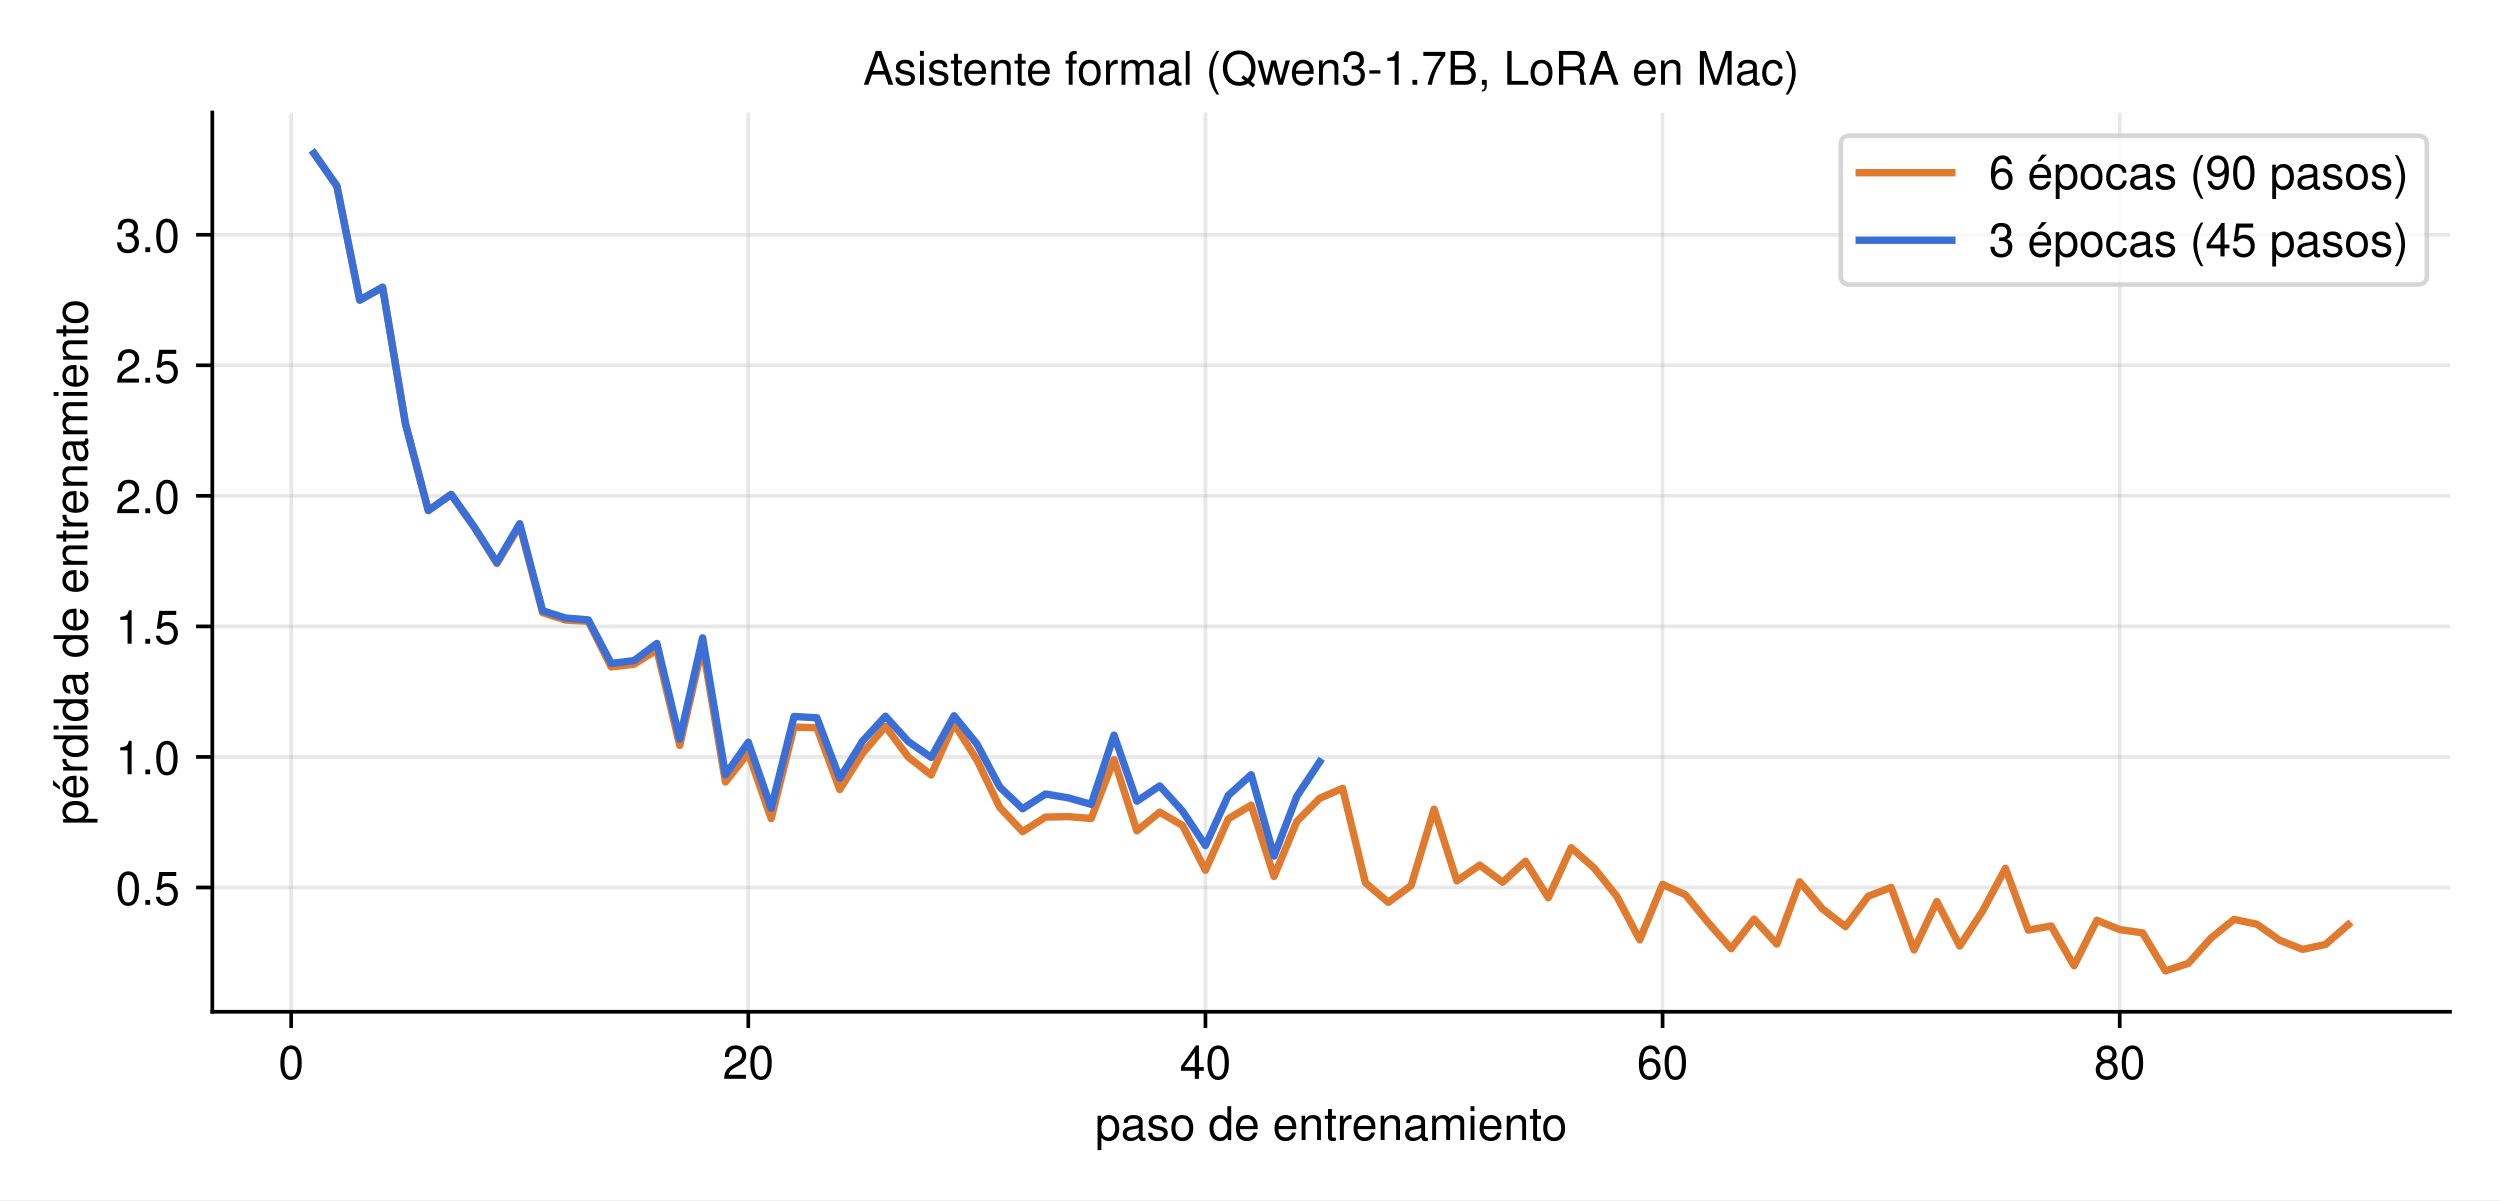
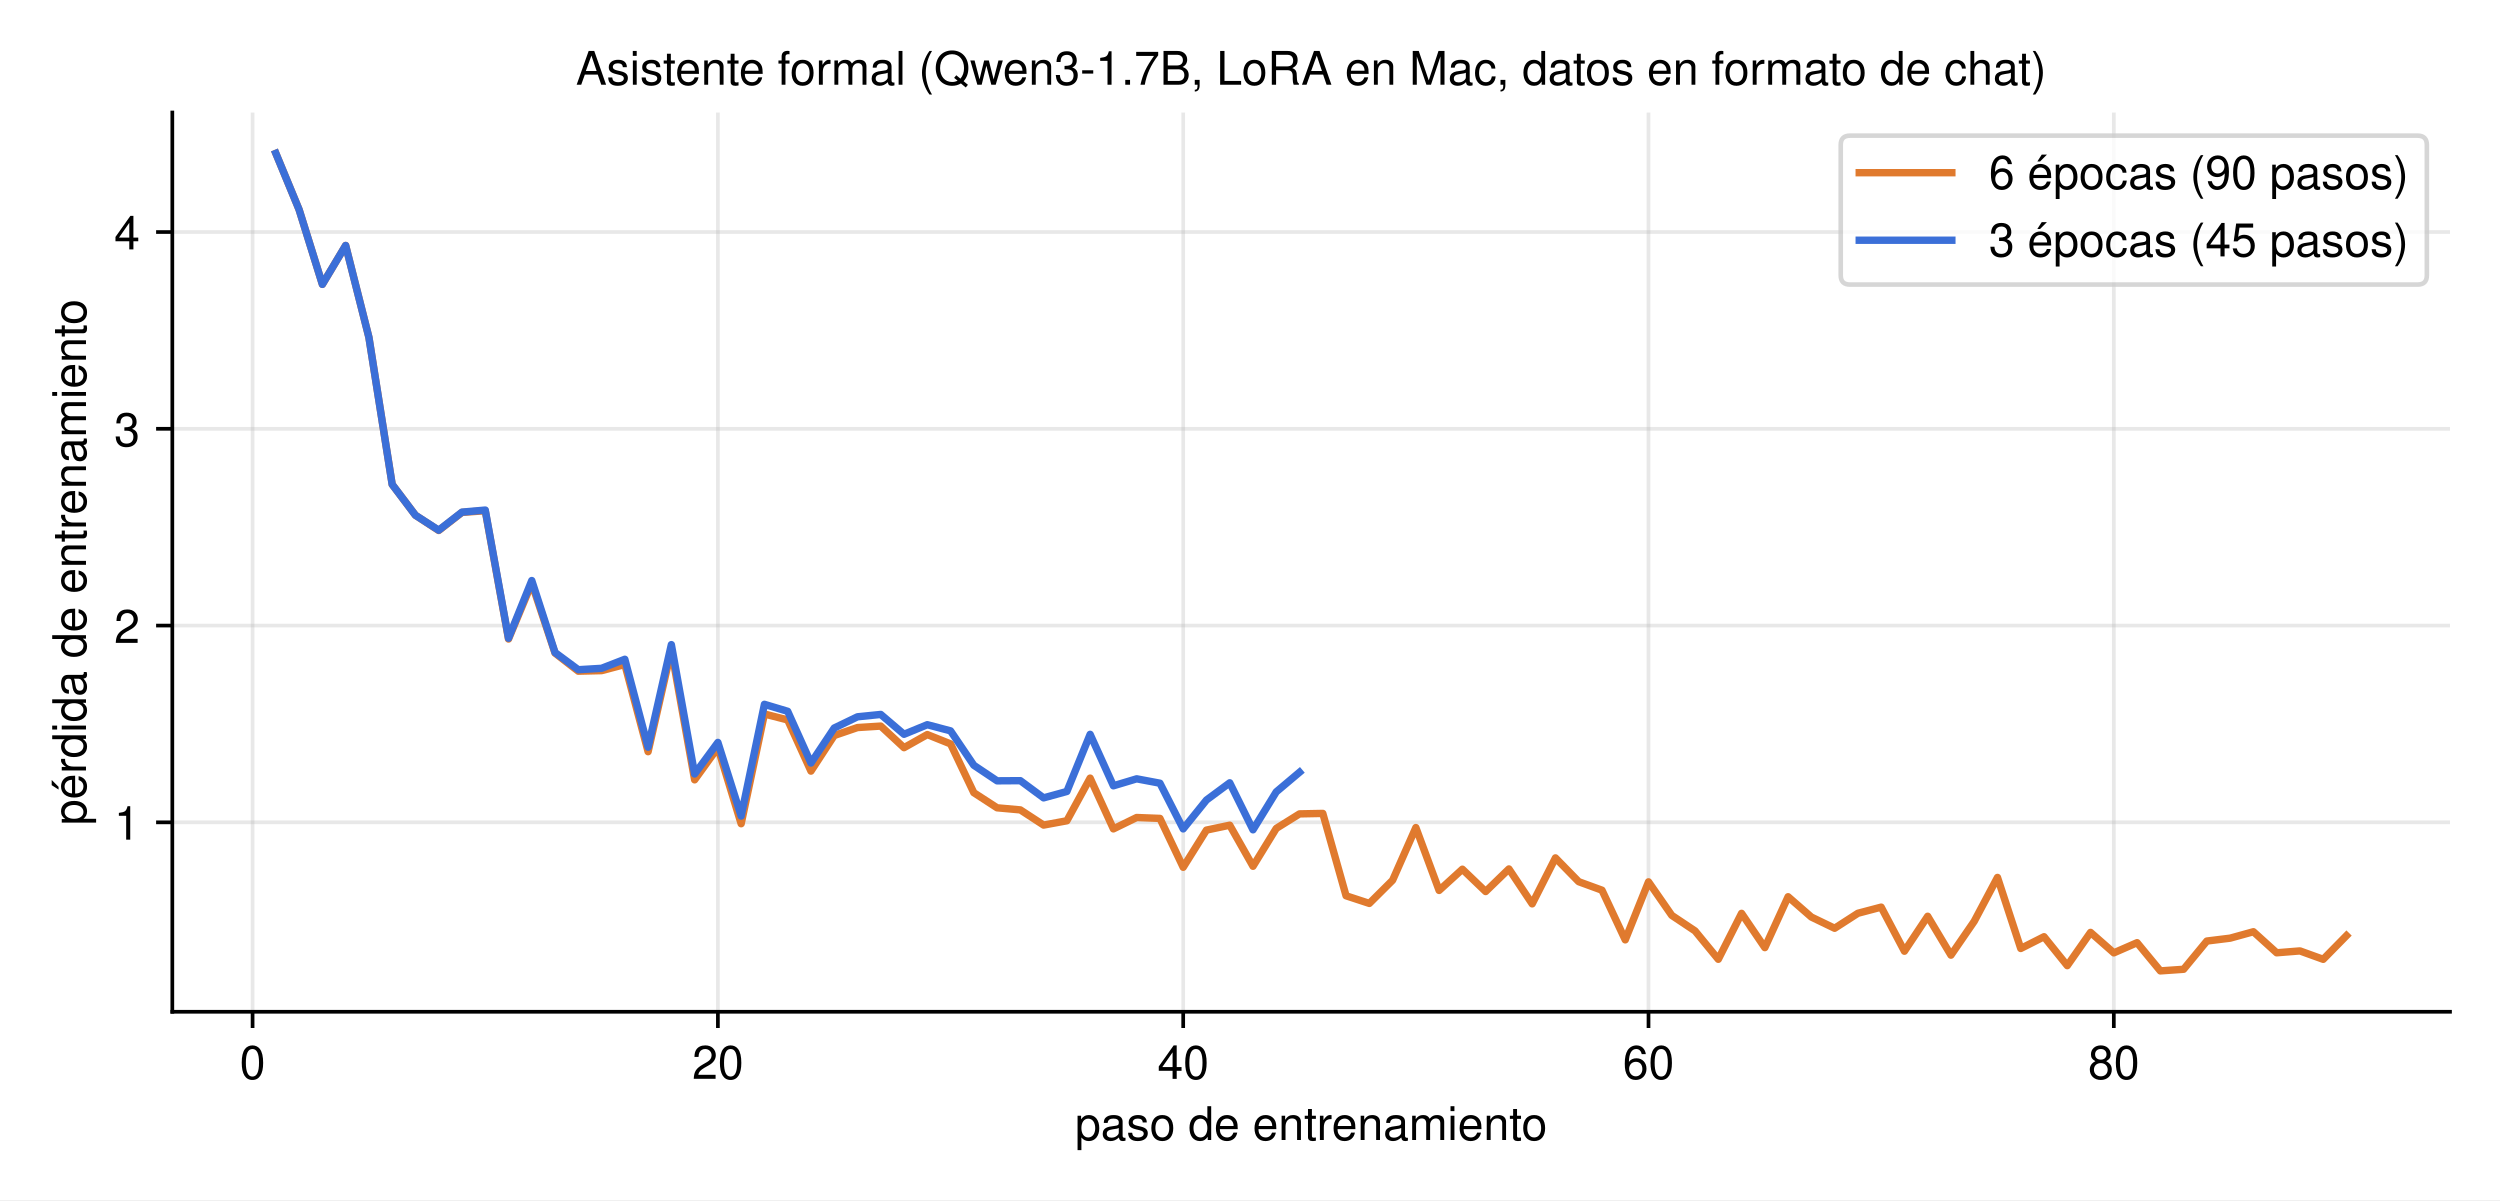
<svg xmlns="http://www.w3.org/2000/svg" xmlns:xlink="http://www.w3.org/1999/xlink" width="540pt" height="259.2pt" viewBox="0 0 540 259.2" version="1.1">
  <defs>
    <style type="text/css">*{stroke-linejoin: round; stroke-linecap: butt}</style>
  </defs>
  <g id="figure_1">
    <g id="patch_1">
      <path d="M 0 259.2  L 540 259.2  L 540 0  L 0 0  z " style="fill: #ffffff" />
    </g>
    <g id="axes_1">
      <g id="patch_2">
-         <path d="M 45.86 218.541  L 529.2 218.541  L 529.2 24.3  L 45.86 24.3  z " style="fill: #ffffff" />
+         <path d="M 37.22 218.541  L 529.2 218.541  L 529.2 24.3  L 37.22 24.3  z " style="fill: #ffffff" />
      </g>
      <g id="matplotlib.axis_1">
        <g id="xtick_1">
          <g id="line2d_1">
-             <path d="M 62.893 218.541  L 62.893 24.3  " clip-path="url(#p62a4597fbf)" style="fill: none; stroke: #b0b0b0; stroke-opacity: 0.3; stroke-width: 0.8; stroke-linecap: square" />
+             <path d="M 54.557 218.541  L 54.557 24.3  " clip-path="url(#p4ac6144e77)" style="fill: none; stroke: #b0b0b0; stroke-opacity: 0.3; stroke-width: 0.8; stroke-linecap: square" />
          </g>
          <g id="line2d_2">
            <defs>
-               <path id="m614e7be257" d="M 0 0  L 0 3.5  " style="stroke: #000000; stroke-width: 0.8" />
+               <path id="m059f6471e0" d="M 0 0  L 0 3.5  " style="stroke: #000000; stroke-width: 0.8" />
            </defs>
            <g>
-               <use xlink:href="#m614e7be257" x="62.893" y="218.541" style="stroke: #000000; stroke-width: 0.8" />
+               <use xlink:href="#m059f6471e0" x="54.557" y="218.541" style="stroke: #000000; stroke-width: 0.8" />
            </g>
          </g>
          <g id="text_1">
-             <text style="font-size: 10px; font-family: 'Helvetica', 'Arial', 'DejaVu Sans'; text-anchor: middle" x="62.893" y="233.041" transform="rotate(-0 62.89292 233.0408)">0</text>
+             <text style="font-size: 10px; font-family: 'Helvetica', 'Arial', 'DejaVu Sans'; text-anchor: middle" x="54.557" y="233.041" transform="rotate(-0 54.55739 233.0408)">0</text>
          </g>
        </g>
        <g id="xtick_2">
          <g id="line2d_3">
-             <path d="M 161.634 218.541  L 161.634 24.3  " clip-path="url(#p62a4597fbf)" style="fill: none; stroke: #b0b0b0; stroke-opacity: 0.3; stroke-width: 0.8; stroke-linecap: square" />
+             <path d="M 155.064 218.541  L 155.064 24.3  " clip-path="url(#p4ac6144e77)" style="fill: none; stroke: #b0b0b0; stroke-opacity: 0.3; stroke-width: 0.8; stroke-linecap: square" />
          </g>
          <g id="line2d_4">
            <g>
-               <use xlink:href="#m614e7be257" x="161.634" y="218.541" style="stroke: #000000; stroke-width: 0.8" />
+               <use xlink:href="#m059f6471e0" x="155.064" y="218.541" style="stroke: #000000; stroke-width: 0.8" />
            </g>
          </g>
          <g id="text_2">
-             <text style="font-size: 10px; font-family: 'Helvetica', 'Arial', 'DejaVu Sans'; text-anchor: middle" x="161.634" y="233.041" transform="rotate(-0 161.6345 233.0408)">20</text>
+             <text style="font-size: 10px; font-family: 'Helvetica', 'Arial', 'DejaVu Sans'; text-anchor: middle" x="155.064" y="233.041" transform="rotate(-0 155.064 233.0408)">20</text>
          </g>
        </g>
        <g id="xtick_3">
          <g id="line2d_5">
-             <path d="M 260.376 218.541  L 260.376 24.3  " clip-path="url(#p62a4597fbf)" style="fill: none; stroke: #b0b0b0; stroke-opacity: 0.3; stroke-width: 0.8; stroke-linecap: square" />
+             <path d="M 255.571 218.541  L 255.571 24.3  " clip-path="url(#p4ac6144e77)" style="fill: none; stroke: #b0b0b0; stroke-opacity: 0.3; stroke-width: 0.8; stroke-linecap: square" />
          </g>
          <g id="line2d_6">
            <g>
-               <use xlink:href="#m614e7be257" x="260.376" y="218.541" style="stroke: #000000; stroke-width: 0.8" />
+               <use xlink:href="#m059f6471e0" x="255.571" y="218.541" style="stroke: #000000; stroke-width: 0.8" />
            </g>
          </g>
          <g id="text_3">
-             <text style="font-size: 10px; font-family: 'Helvetica', 'Arial', 'DejaVu Sans'; text-anchor: middle" x="260.376" y="233.041" transform="rotate(-0 260.3761 233.0408)">40</text>
+             <text style="font-size: 10px; font-family: 'Helvetica', 'Arial', 'DejaVu Sans'; text-anchor: middle" x="255.571" y="233.041" transform="rotate(-0 255.5707 233.0408)">40</text>
          </g>
        </g>
        <g id="xtick_4">
          <g id="line2d_7">
-             <path d="M 359.118 218.541  L 359.118 24.3  " clip-path="url(#p62a4597fbf)" style="fill: none; stroke: #b0b0b0; stroke-opacity: 0.3; stroke-width: 0.8; stroke-linecap: square" />
+             <path d="M 356.077 218.541  L 356.077 24.3  " clip-path="url(#p4ac6144e77)" style="fill: none; stroke: #b0b0b0; stroke-opacity: 0.3; stroke-width: 0.8; stroke-linecap: square" />
          </g>
          <g id="line2d_8">
            <g>
-               <use xlink:href="#m614e7be257" x="359.118" y="218.541" style="stroke: #000000; stroke-width: 0.8" />
+               <use xlink:href="#m059f6471e0" x="356.077" y="218.541" style="stroke: #000000; stroke-width: 0.8" />
            </g>
          </g>
          <g id="text_4">
-             <text style="font-size: 10px; font-family: 'Helvetica', 'Arial', 'DejaVu Sans'; text-anchor: middle" x="359.118" y="233.041" transform="rotate(-0 359.1176 233.0408)">60</text>
+             <text style="font-size: 10px; font-family: 'Helvetica', 'Arial', 'DejaVu Sans'; text-anchor: middle" x="356.077" y="233.041" transform="rotate(-0 356.0773 233.0408)">60</text>
          </g>
        </g>
        <g id="xtick_5">
          <g id="line2d_9">
-             <path d="M 457.859 218.541  L 457.859 24.3  " clip-path="url(#p62a4597fbf)" style="fill: none; stroke: #b0b0b0; stroke-opacity: 0.3; stroke-width: 0.8; stroke-linecap: square" />
+             <path d="M 456.584 218.541  L 456.584 24.3  " clip-path="url(#p4ac6144e77)" style="fill: none; stroke: #b0b0b0; stroke-opacity: 0.3; stroke-width: 0.8; stroke-linecap: square" />
          </g>
          <g id="line2d_10">
            <g>
-               <use xlink:href="#m614e7be257" x="457.859" y="218.541" style="stroke: #000000; stroke-width: 0.8" />
+               <use xlink:href="#m059f6471e0" x="456.584" y="218.541" style="stroke: #000000; stroke-width: 0.8" />
            </g>
          </g>
          <g id="text_5">
-             <text style="font-size: 10px; font-family: 'Helvetica', 'Arial', 'DejaVu Sans'; text-anchor: middle" x="457.859" y="233.041" transform="rotate(-0 457.8592 233.0408)">80</text>
+             <text style="font-size: 10px; font-family: 'Helvetica', 'Arial', 'DejaVu Sans'; text-anchor: middle" x="456.584" y="233.041" transform="rotate(-0 456.584 233.0408)">80</text>
          </g>
        </g>
        <g id="text_6">
-           <text style="font-size: 10px; font-family: 'Helvetica', 'Arial', 'DejaVu Sans'; text-anchor: middle" x="287.53" y="246.24" transform="rotate(-0 287.53 246.24)">paso de entrenamiento</text>
+           <text style="font-size: 10px; font-family: 'Helvetica', 'Arial', 'DejaVu Sans'; text-anchor: middle" x="283.21" y="246.24" transform="rotate(-0 283.21 246.24)">paso de entrenamiento</text>
        </g>
      </g>
      <g id="matplotlib.axis_2">
        <g id="ytick_1">
          <g id="line2d_11">
-             <path d="M 45.86 191.694  L 529.2 191.694  " clip-path="url(#p62a4597fbf)" style="fill: none; stroke: #b0b0b0; stroke-opacity: 0.3; stroke-width: 0.8; stroke-linecap: square" />
+             <path d="M 37.22 177.626  L 529.2 177.626  " clip-path="url(#p4ac6144e77)" style="fill: none; stroke: #b0b0b0; stroke-opacity: 0.3; stroke-width: 0.8; stroke-linecap: square" />
          </g>
          <g id="line2d_12">
            <defs>
-               <path id="m6b3a0205cb" d="M 0 0  L -3.5 0  " style="stroke: #000000; stroke-width: 0.8" />
+               <path id="m99234a0711" d="M 0 0  L -3.5 0  " style="stroke: #000000; stroke-width: 0.8" />
            </defs>
            <g>
-               <use xlink:href="#m6b3a0205cb" x="45.86" y="191.694" style="stroke: #000000; stroke-width: 0.8" />
+               <use xlink:href="#m99234a0711" x="37.22" y="177.626" style="stroke: #000000; stroke-width: 0.8" />
            </g>
          </g>
          <g id="text_7">
-             <text style="font-size: 10px; font-family: 'Helvetica', 'Arial', 'DejaVu Sans'; text-anchor: end" x="38.86" y="195.444" transform="rotate(-0 38.86 195.4436)">0.5</text>
+             <text style="font-size: 10px; font-family: 'Helvetica', 'Arial', 'DejaVu Sans'; text-anchor: end" x="30.22" y="181.376" transform="rotate(-0 30.22 181.3762)">1</text>
          </g>
        </g>
        <g id="ytick_2">
          <g id="line2d_13">
-             <path d="M 45.86 163.496  L 529.2 163.496  " clip-path="url(#p62a4597fbf)" style="fill: none; stroke: #b0b0b0; stroke-opacity: 0.3; stroke-width: 0.8; stroke-linecap: square" />
+             <path d="M 37.22 135.123  L 529.2 135.123  " clip-path="url(#p4ac6144e77)" style="fill: none; stroke: #b0b0b0; stroke-opacity: 0.3; stroke-width: 0.8; stroke-linecap: square" />
          </g>
          <g id="line2d_14">
            <g>
-               <use xlink:href="#m6b3a0205cb" x="45.86" y="163.496" style="stroke: #000000; stroke-width: 0.8" />
+               <use xlink:href="#m99234a0711" x="37.22" y="135.123" style="stroke: #000000; stroke-width: 0.8" />
            </g>
          </g>
          <g id="text_8">
-             <text style="font-size: 10px; font-family: 'Helvetica', 'Arial', 'DejaVu Sans'; text-anchor: end" x="38.86" y="167.246" transform="rotate(-0 38.86 167.2463)">1.0</text>
+             <text style="font-size: 10px; font-family: 'Helvetica', 'Arial', 'DejaVu Sans'; text-anchor: end" x="30.22" y="138.873" transform="rotate(-0 30.22 138.8733)">2</text>
          </g>
        </g>
        <g id="ytick_3">
          <g id="line2d_15">
-             <path d="M 45.86 135.299  L 529.2 135.299  " clip-path="url(#p62a4597fbf)" style="fill: none; stroke: #b0b0b0; stroke-opacity: 0.3; stroke-width: 0.8; stroke-linecap: square" />
+             <path d="M 37.22 92.62  L 529.2 92.62  " clip-path="url(#p4ac6144e77)" style="fill: none; stroke: #b0b0b0; stroke-opacity: 0.3; stroke-width: 0.8; stroke-linecap: square" />
          </g>
          <g id="line2d_16">
            <g>
-               <use xlink:href="#m6b3a0205cb" x="45.86" y="135.299" style="stroke: #000000; stroke-width: 0.8" />
+               <use xlink:href="#m99234a0711" x="37.22" y="92.62" style="stroke: #000000; stroke-width: 0.8" />
            </g>
          </g>
          <g id="text_9">
-             <text style="font-size: 10px; font-family: 'Helvetica', 'Arial', 'DejaVu Sans'; text-anchor: end" x="38.86" y="139.049" transform="rotate(-0 38.86 139.0491)">1.5</text>
+             <text style="font-size: 10px; font-family: 'Helvetica', 'Arial', 'DejaVu Sans'; text-anchor: end" x="30.22" y="96.37" transform="rotate(-0 30.22 96.37043)">3</text>
          </g>
        </g>
        <g id="ytick_4">
          <g id="line2d_17">
-             <path d="M 45.86 107.102  L 529.2 107.102  " clip-path="url(#p62a4597fbf)" style="fill: none; stroke: #b0b0b0; stroke-opacity: 0.3; stroke-width: 0.8; stroke-linecap: square" />
+             <path d="M 37.22 50.118  L 529.2 50.118  " clip-path="url(#p4ac6144e77)" style="fill: none; stroke: #b0b0b0; stroke-opacity: 0.3; stroke-width: 0.8; stroke-linecap: square" />
          </g>
          <g id="line2d_18">
            <g>
-               <use xlink:href="#m6b3a0205cb" x="45.86" y="107.102" style="stroke: #000000; stroke-width: 0.8" />
+               <use xlink:href="#m99234a0711" x="37.22" y="50.118" style="stroke: #000000; stroke-width: 0.8" />
            </g>
          </g>
          <g id="text_10">
-             <text style="font-size: 10px; font-family: 'Helvetica', 'Arial', 'DejaVu Sans'; text-anchor: end" x="38.86" y="110.852" transform="rotate(-0 38.86 110.8518)">2.0</text>
+             <text style="font-size: 10px; font-family: 'Helvetica', 'Arial', 'DejaVu Sans'; text-anchor: end" x="30.22" y="53.868" transform="rotate(-0 30.22 53.86753)">4</text>
          </g>
        </g>
-         <g id="ytick_5">
-           <g id="line2d_19">
-             <path d="M 45.86 78.905  L 529.2 78.905  " clip-path="url(#p62a4597fbf)" style="fill: none; stroke: #b0b0b0; stroke-opacity: 0.3; stroke-width: 0.8; stroke-linecap: square" />
-           </g>
-           <g id="line2d_20">
-             <g>
-               <use xlink:href="#m6b3a0205cb" x="45.86" y="78.905" style="stroke: #000000; stroke-width: 0.8" />
-             </g>
-           </g>
-           <g id="text_11">
-             <text style="font-size: 10px; font-family: 'Helvetica', 'Arial', 'DejaVu Sans'; text-anchor: end" x="38.86" y="82.655" transform="rotate(-0 38.86 82.65456)">2.5</text>
-           </g>
-         </g>
-         <g id="ytick_6">
-           <g id="line2d_21">
-             <path d="M 45.86 50.707  L 529.2 50.707  " clip-path="url(#p62a4597fbf)" style="fill: none; stroke: #b0b0b0; stroke-opacity: 0.3; stroke-width: 0.8; stroke-linecap: square" />
-           </g>
-           <g id="line2d_22">
-             <g>
-               <use xlink:href="#m6b3a0205cb" x="45.86" y="50.707" style="stroke: #000000; stroke-width: 0.8" />
-             </g>
-           </g>
-           <g id="text_12">
-             <text style="font-size: 10px; font-family: 'Helvetica', 'Arial', 'DejaVu Sans'; text-anchor: end" x="38.86" y="54.457" transform="rotate(-0 38.86 54.4573)">3.0</text>
-           </g>
-         </g>
-         <g id="text_13">
-           <text style="font-size: 10px; font-family: 'Helvetica', 'Arial', 'DejaVu Sans'; text-anchor: middle" x="18.876" y="121.42" transform="rotate(-90 18.87562 121.4204)">pérdida de entrenamiento</text>
+         <g id="text_11">
+           <text style="font-size: 10px; font-family: 'Helvetica', 'Arial', 'DejaVu Sans'; text-anchor: middle" x="18.575" y="121.42" transform="rotate(-90 18.57469 121.4204)">pérdida de entrenamiento</text>
        </g>
      </g>
-       <g id="line2d_23">
-         <path d="M 67.83 33.129  L 72.767 40.195  L 77.704 64.823  L 82.641 62.054  L 87.578 91.548  L 92.515 110.277  L 97.452 106.797  L 102.39 113.818  L 107.327 121.725  L 112.264 113.508  L 117.201 132.327  L 122.138 133.929  L 127.075 134.194  L 132.012 144.052  L 136.949 143.476  L 141.886 140.369  L 146.823 161.004  L 151.76 139.478  L 156.697 168.899  L 161.634 162.656  L 166.572 176.817  L 171.509 157.05  L 176.446 157.197  L 181.383 170.534  L 186.32 162.701  L 191.257 156.909  L 196.194 163.525  L 201.131 167.393  L 206.068 156.323  L 211.005 164.134  L 215.942 174.392  L 220.879 179.636  L 225.817 176.49  L 230.754 176.388  L 235.691 176.794  L 240.628 164.088  L 245.565 179.445  L 250.502 175.424  L 255.439 178.317  L 260.376 187.955  L 265.313 176.884  L 270.25 173.907  L 275.187 189.319  L 280.124 177.426  L 285.061 172.424  L 289.999 170.286  L 294.936 190.69  L 299.873 194.902  L 304.81 191.276  L 309.747 174.781  L 314.684 190.272  L 319.621 186.866  L 324.558 190.56  L 329.495 186.02  L 334.432 193.921  L 339.369 183.11  L 344.306 187.464  L 349.243 193.622  L 354.181 203.012  L 359.118 191.028  L 364.055 193.284  L 368.992 199.318  L 373.929 204.918  L 378.866 198.523  L 383.803 203.92  L 388.74 190.475  L 393.677 196.346  L 398.614 200.147  L 403.551 193.572  L 408.488 191.677  L 413.426 205.183  L 418.363 194.733  L 423.3 204.337  L 428.237 196.809  L 433.174 187.571  L 438.111 200.903  L 443.048 200.017  L 447.985 208.606  L 452.922 198.788  L 457.859 200.796  L 462.796 201.495  L 467.733 209.712  L 472.67 208.093  L 477.608 202.595  L 482.545 198.602  L 487.482 199.623  L 492.419 203.102  L 497.356 205.07  L 502.293 204.016  L 507.23 199.724  " clip-path="url(#p62a4597fbf)" style="fill: none; stroke: #e07a2e; stroke-width: 1.6; stroke-linecap: square" />
+       <g id="line2d_19">
+         <path d="M 59.583 33.129  L 64.608 45.289  L 69.633 61.419  L 74.659 53.025  L 79.684 72.865  L 84.709 104.64  L 89.735 111.296  L 94.76 114.586  L 99.785 110.684  L 104.811 110.314  L 109.836 138.031  L 114.861 125.989  L 119.887 141.074  L 124.912 144.98  L 129.937 144.856  L 134.963 143.535  L 139.988 162.363  L 145.013 140.372  L 150.039 168.441  L 155.064 161.488  L 160.089 177.924  L 165.115 154.22  L 170.14 155.508  L 175.165 166.558  L 180.191 158.87  L 185.216 157.153  L 190.241 156.834  L 195.267 161.496  L 200.292 158.666  L 205.317 160.68  L 210.343 171.221  L 215.368 174.485  L 220.393 174.936  L 225.419 178.217  L 230.444 177.286  L 235.469 168.076  L 240.495 179.037  L 245.52 176.581  L 250.545 176.776  L 255.571 187.334  L 260.596 179.301  L 265.621 178.243  L 270.647 187.113  L 275.672 178.935  L 280.697 175.799  L 285.723 175.697  L 290.748 193.488  L 295.773 195.137  L 300.799 190.135  L 305.824 178.757  L 310.849 192.332  L 315.875 187.75  L 320.9 192.57  L 325.925 187.695  L 330.951 195.231  L 335.976 185.306  L 341.001 190.445  L 346.027 192.281  L 351.052 203.005  L 356.077 190.483  L 361.103 197.722  L 366.128 201.075  L 371.153 207.204  L 376.179 197.284  L 381.204 204.684  L 386.229 193.697  L 391.255 198.083  L 396.28 200.506  L 401.305 197.267  L 406.331 195.941  L 411.356 205.461  L 416.381 197.913  L 421.407 206.311  L 426.432 199.001  L 431.457 189.527  L 436.483 204.871  L 441.508 202.333  L 446.533 208.577  L 451.559 201.398  L 456.584 205.814  L 461.609 203.621  L 466.635 209.712  L 471.66 209.363  L 476.685 203.264  L 481.711 202.643  L 486.736 201.254  L 491.761 205.801  L 496.787 205.398  L 501.812 207.212  L 506.837 202.099  " clip-path="url(#p4ac6144e77)" style="fill: none; stroke: #e07a2e; stroke-width: 1.6; stroke-linecap: square" />
      </g>
-       <g id="line2d_24">
-         <path d="M 67.83 33.129  L 72.767 40.195  L 77.704 64.823  L 82.641 62.054  L 87.578 91.548  L 92.515 110.277  L 97.452 106.797  L 102.39 113.768  L 107.327 121.488  L 112.264 113.125  L 117.201 131.921  L 122.138 133.494  L 127.075 133.895  L 132.012 143.29  L 136.949 142.698  L 141.886 138.987  L 146.823 159.678  L 151.76 137.78  L 156.697 167.331  L 161.634 160.327  L 166.572 174.606  L 171.509 154.761  L 176.446 155.043  L 181.383 168.109  L 186.32 160.068  L 191.257 154.71  L 196.194 160.169  L 201.131 163.598  L 206.068 154.609  L 211.005 160.671  L 215.942 169.993  L 220.879 174.696  L 225.817 171.51  L 230.754 172.333  L 235.691 173.743  L 240.628 158.793  L 245.565 173.055  L 250.502 169.756  L 255.439 175.209  L 260.376 182.631  L 265.313 171.803  L 270.25 167.348  L 275.187 184.898  L 280.124 171.989  L 285.061 164.551  " clip-path="url(#p62a4597fbf)" style="fill: none; stroke: #3b6fd8; stroke-width: 1.6; stroke-linecap: square" />
+       <g id="line2d_20">
+         <path d="M 59.583 33.129  L 64.608 45.289  L 69.633 61.419  L 74.659 53.025  L 79.684 72.865  L 84.709 104.64  L 89.735 111.296  L 94.76 114.526  L 99.785 110.62  L 104.811 110.174  L 109.836 137.852  L 114.861 125.399  L 119.887 140.942  L 124.912 144.657  L 129.937 144.355  L 134.963 142.404  L 139.988 161.399  L 145.013 139.242  L 150.039 167.179  L 155.064 160.366  L 160.089 176.262  L 165.115 152.133  L 170.14 153.642  L 175.165 164.812  L 180.191 157.25  L 185.216 154.828  L 190.241 154.318  L 195.267 158.606  L 200.292 156.536  L 205.317 157.867  L 210.343 165.296  L 215.368 168.658  L 220.393 168.624  L 225.419 172.339  L 230.444 170.958  L 235.469 158.619  L 240.495 169.733  L 245.52 168.225  L 250.545 169.172  L 255.571 179.037  L 260.596 172.806  L 265.621 169.087  L 270.647 179.237  L 275.672 171.043  L 280.697 166.805  " clip-path="url(#p4ac6144e77)" style="fill: none; stroke: #3b6fd8; stroke-width: 1.6; stroke-linecap: square" />
      </g>
      <g id="patch_3">
-         <path d="M 45.86 218.541  L 45.86 24.3  " style="fill: none; stroke: #000000; stroke-width: 0.8; stroke-linejoin: miter; stroke-linecap: square" />
+         <path d="M 37.22 218.541  L 37.22 24.3  " style="fill: none; stroke: #000000; stroke-width: 0.8; stroke-linejoin: miter; stroke-linecap: square" />
      </g>
      <g id="patch_4">
-         <path d="M 45.86 218.541  L 529.2 218.541  " style="fill: none; stroke: #000000; stroke-width: 0.8; stroke-linejoin: miter; stroke-linecap: square" />
+         <path d="M 37.22 218.541  L 529.2 218.541  " style="fill: none; stroke: #000000; stroke-width: 0.8; stroke-linejoin: miter; stroke-linecap: square" />
      </g>
-       <g id="text_14">
-         <text style="font-size: 10px; font-family: 'Helvetica', 'Arial', 'DejaVu Sans'; text-anchor: middle" x="287.53" y="18.3" transform="rotate(-0 287.53 18.3)">Asistente formal (Qwen3-1.7B, LoRA en Mac)</text>
+       <g id="text_12">
+         <text style="font-size: 10px; font-family: 'Helvetica', 'Arial', 'DejaVu Sans'; text-anchor: middle" x="283.21" y="18.3" transform="rotate(-0 283.21 18.3)">Asistente formal (Qwen3-1.7B, LoRA en Mac, datos en formato de chat)</text>
      </g>
      <g id="legend_1">
        <g id="patch_5">
          <path d="M 399.597 61.469  L 522.2 61.469  Q 524.2 61.469 524.2 59.469  L 524.2 31.3  Q 524.2 29.3 522.2 29.3  L 399.597 29.3  Q 397.597 29.3 397.597 31.3  L 397.597 59.469  Q 397.597 61.469 399.597 61.469  z " style="fill: #ffffff; opacity: 0.8; stroke: #cccccc; stroke-linejoin: miter" />
        </g>
-         <g id="line2d_25">
+         <g id="line2d_21">
          <path d="M 401.597 37.3  L 411.597 37.3  L 421.597 37.3  " style="fill: none; stroke: #e07a2e; stroke-width: 1.6; stroke-linecap: square" />
        </g>
-         <g id="text_15">
+         <g id="text_13">
          <text style="font-size: 10px; font-family: 'Helvetica', 'Arial', 'DejaVu Sans'; text-anchor: start" x="429.597" y="40.8" transform="rotate(-0 429.5969 40.8)">6 épocas (90 pasos)</text>
        </g>
-         <g id="line2d_26">
+         <g id="line2d_22">
          <path d="M 401.597 51.884  L 411.597 51.884  L 421.597 51.884  " style="fill: none; stroke: #3b6fd8; stroke-width: 1.6; stroke-linecap: square" />
        </g>
-         <g id="text_16">
+         <g id="text_14">
          <text style="font-size: 10px; font-family: 'Helvetica', 'Arial', 'DejaVu Sans'; text-anchor: start" x="429.597" y="55.384" transform="rotate(-0 429.5969 55.38437)">3 épocas (45 pasos)</text>
        </g>
      </g>
    </g>
  </g>
  <defs>
-     <clipPath id="p62a4597fbf">
-       <rect x="45.86" y="24.3" width="483.34" height="194.241" />
+     <clipPath id="p4ac6144e77">
+       <rect x="37.22" y="24.3" width="491.98" height="194.241" />
    </clipPath>
  </defs>
</svg>
